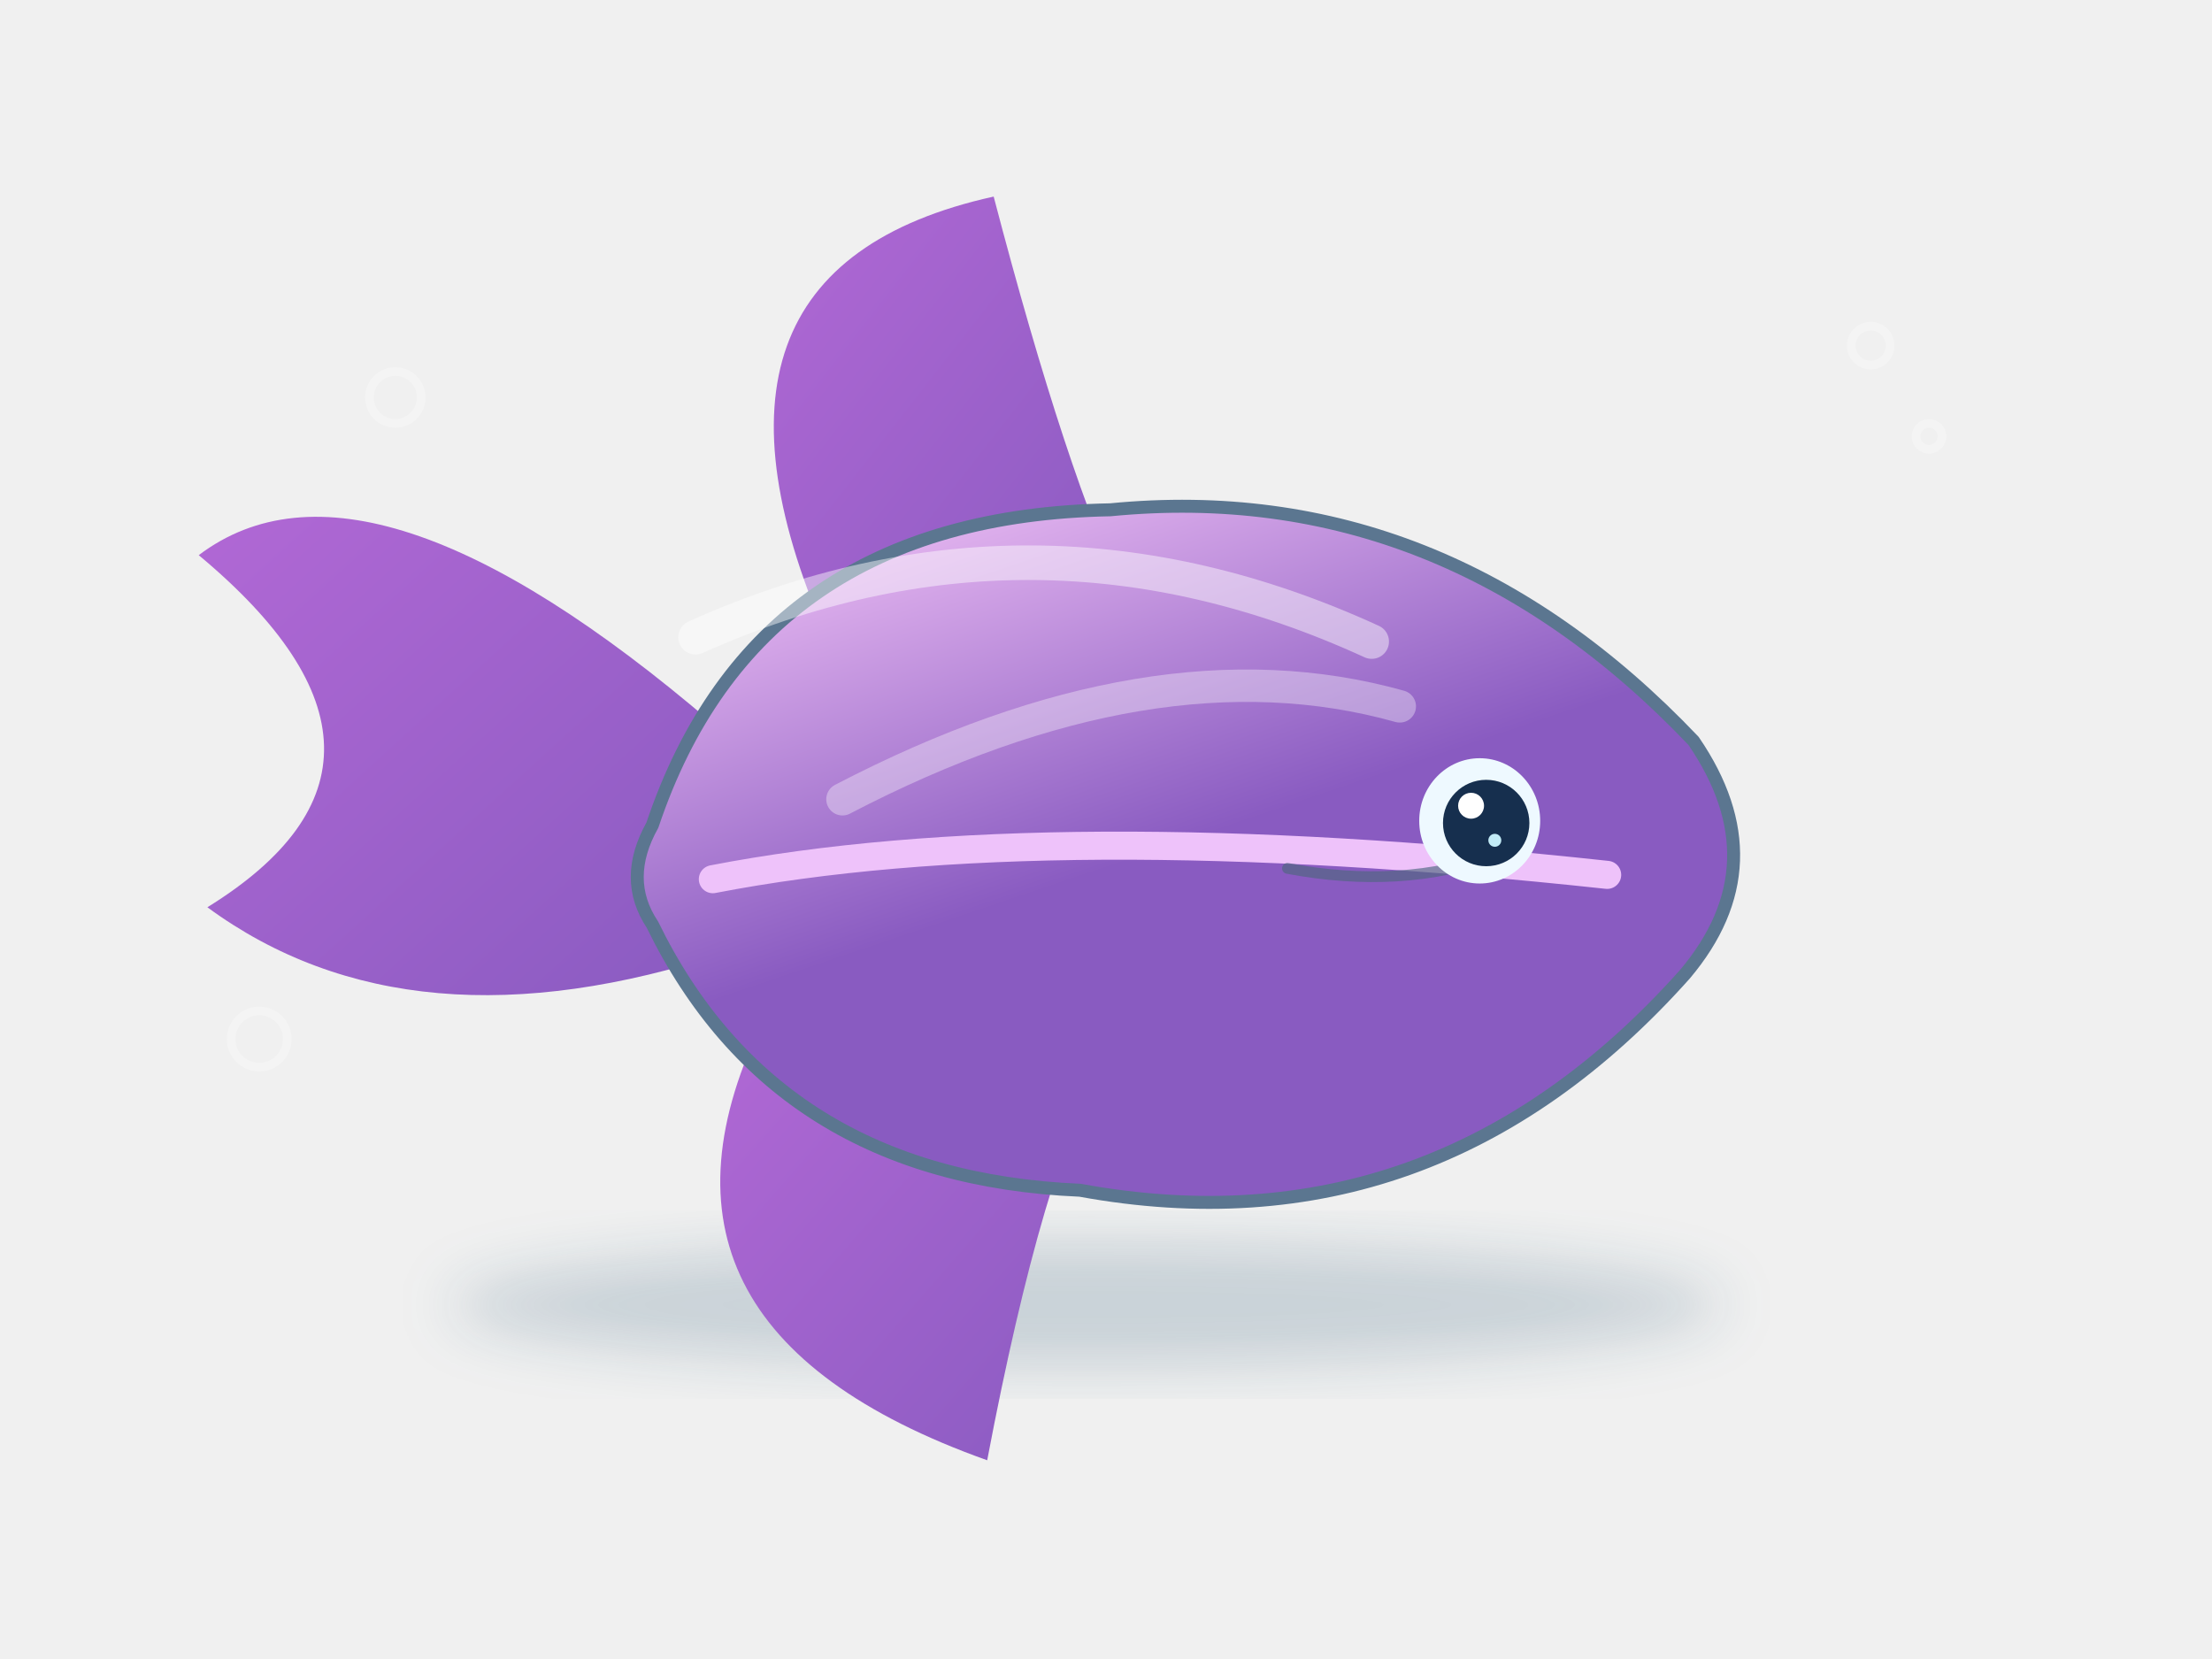
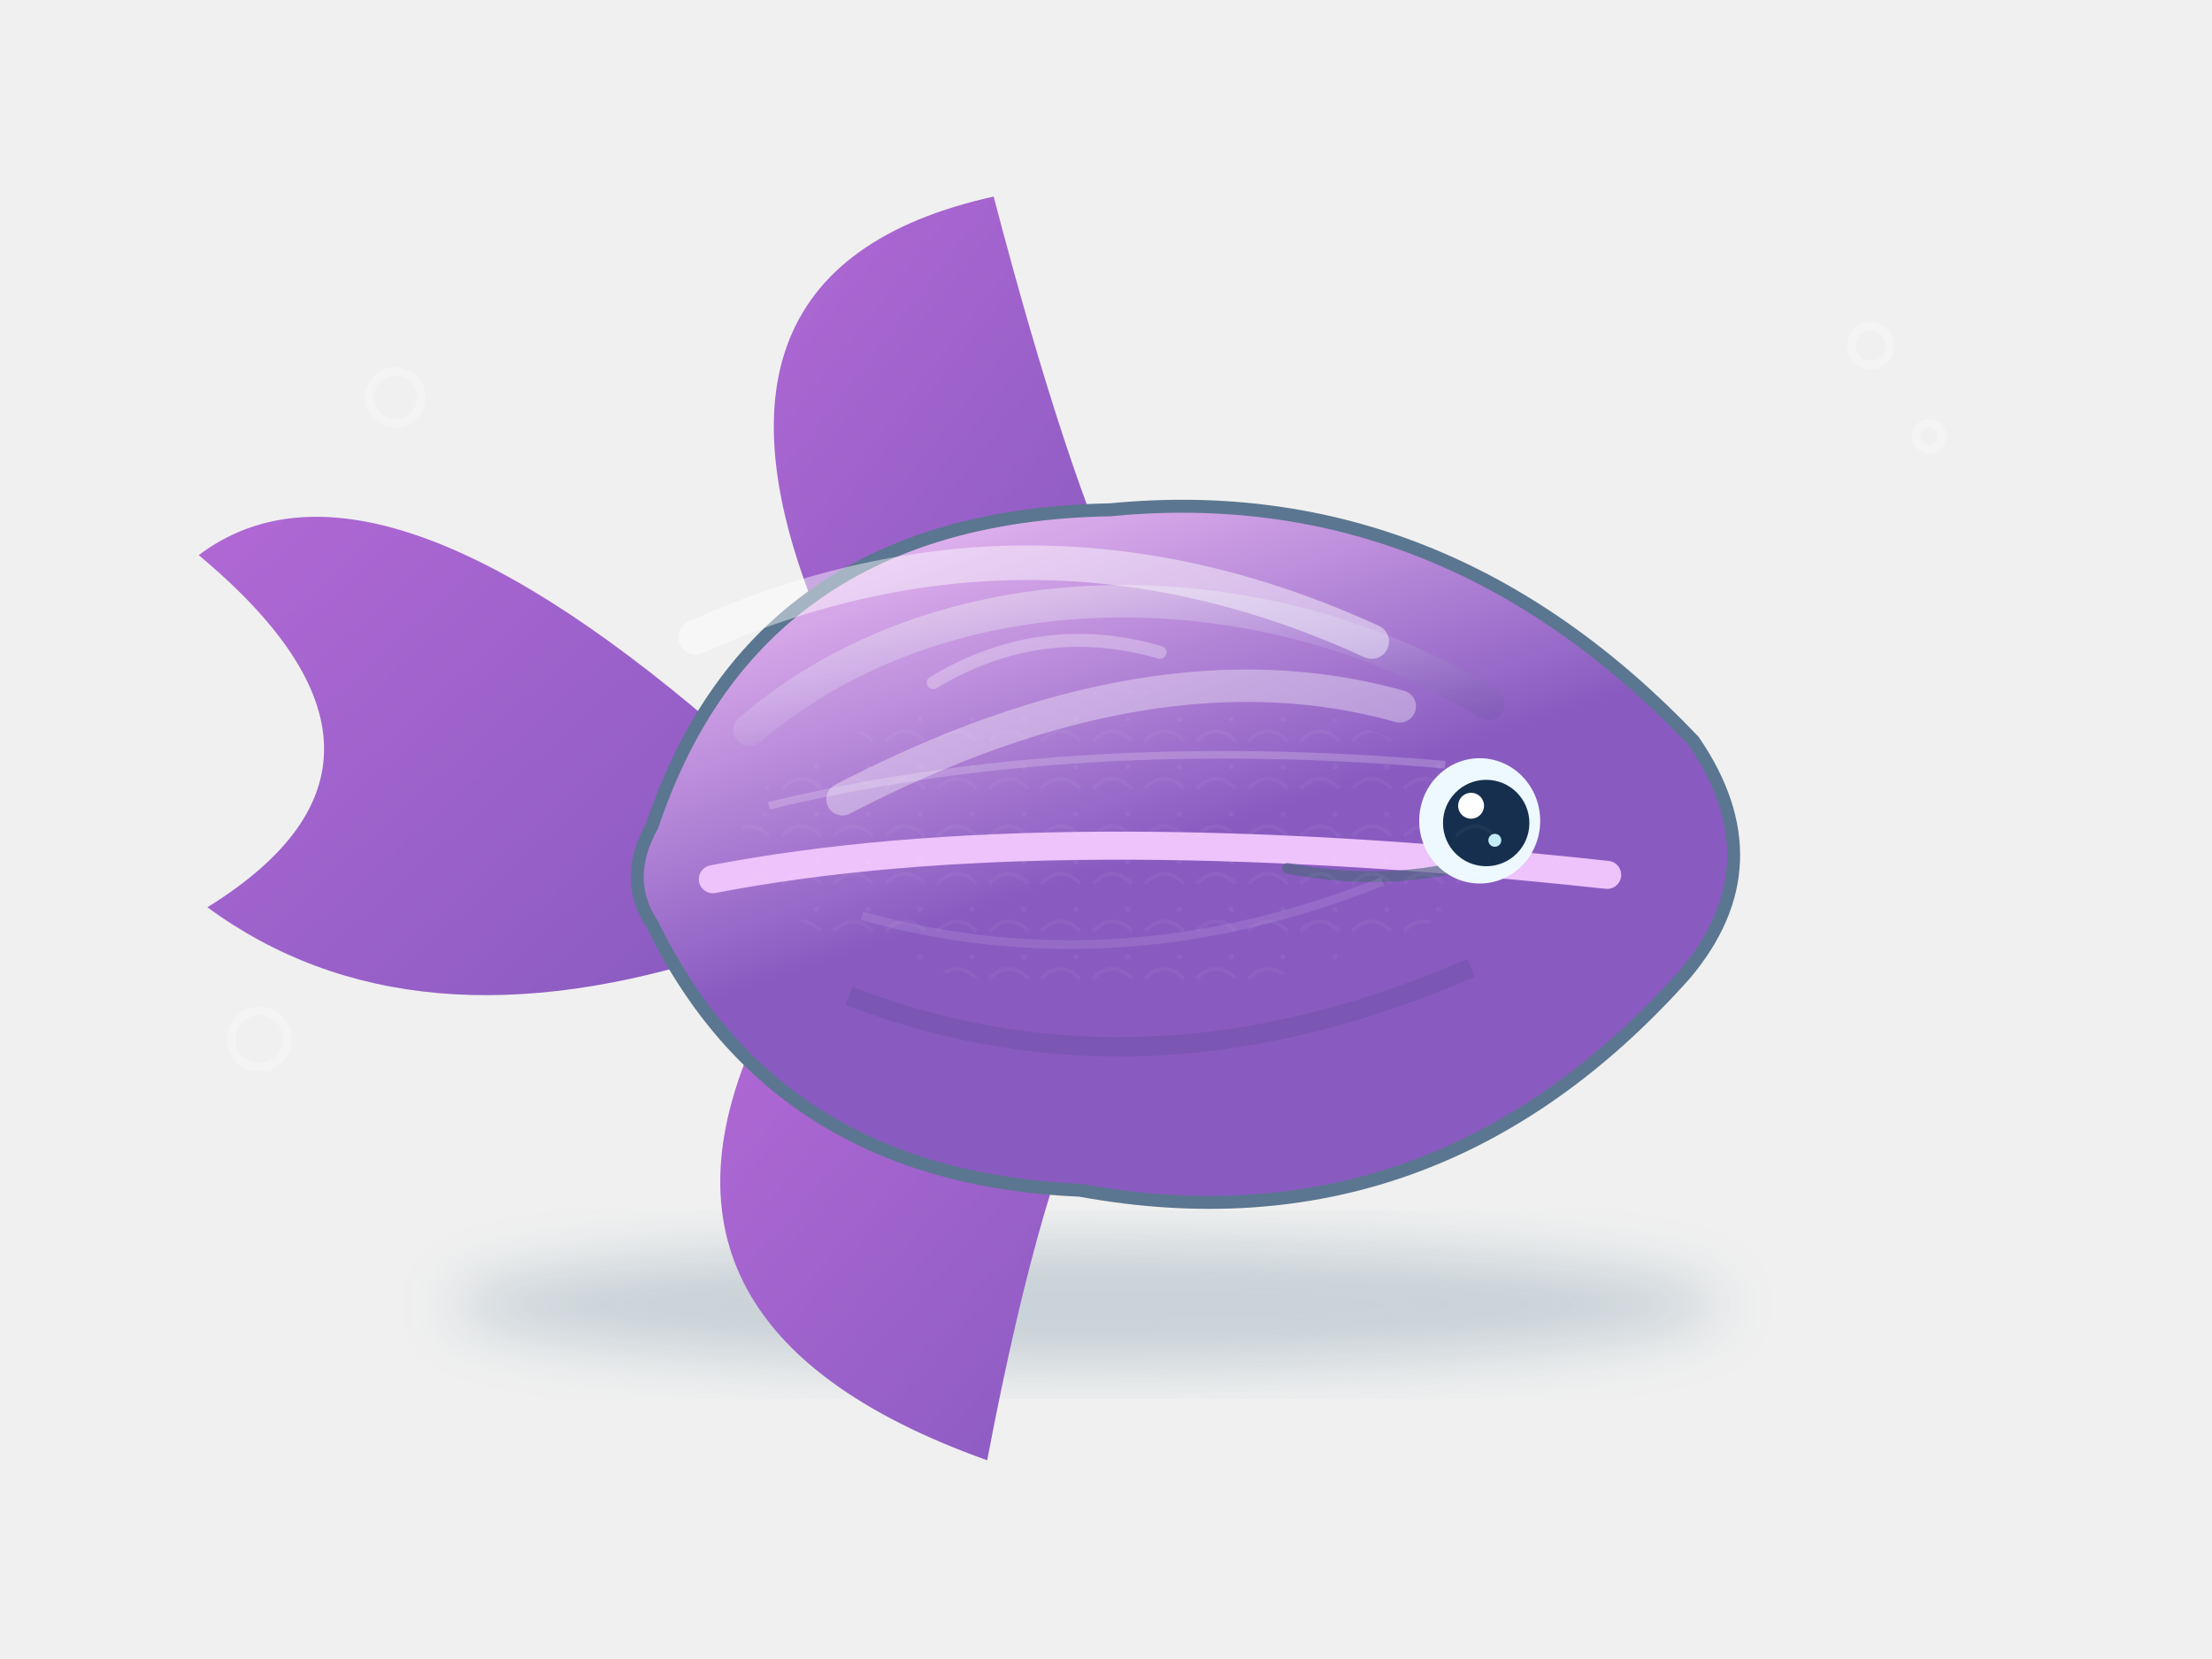
<svg xmlns="http://www.w3.org/2000/svg" width="1536" height="1152" viewBox="0 0 1024 768" role="img" aria-labelledby="title desc">
  <defs>
    <linearGradient id="body" x1=".25" y1="0" x2=".78" y2="1">
      <stop stop-color="#e7b8f1" />
      <stop offset=".48" stop-color="#895bc1" />
      <stop offset="1" stop-color="#895bc1" />
    </linearGradient>
    <linearGradient id="fin" x1="0" y1="0" x2="1" y2="1">
      <stop stop-color="#b168d5" />
      <stop offset="1" stop-color="#895bc1" />
    </linearGradient>
    <radialGradient id="shell">
      <stop stop-color="#ffefd7" />
      <stop offset=".65" stop-color="#d7ac8d" />
      <stop offset="1" stop-color="#a77869" />
    </radialGradient>
    <filter id="soft" x="-25%" y="-25%" width="150%" height="150%">
      <feGaussianBlur stdDeviation="13" />
    </filter>
  </defs>
  <g opacity=".18" filter="url(#soft)">
    <ellipse cx="503" cy="604" rx="295" ry="29" fill="#184969" />
  </g>
  <g>
    <path d="M330 335 Q170 198 92 257 Q206 352 96 420 Q190 489 336 441 Z" fill="url(#fin)" stroke="none" stroke-width="0" stroke-linejoin="round" stroke-linecap="round" />
    <path d="M385 300 Q306 125 460 91 Q494 221 522 279 Z" fill="url(#fin)" stroke="none" stroke-width="0" stroke-linejoin="round" stroke-linecap="round" />
    <path d="M354 471 Q283 614 457 676 Q483 539 512 489 Z" fill="url(#fin)" stroke="none" stroke-width="0" stroke-linejoin="round" stroke-linecap="round" />
    <path d="M302 382 Q350 239 514 236 Q668 221 784 343 Q823 400 780 451 Q664 581 500 551 Q359 545 302 428 Q288 407 302 382 Z" fill="url(#body)" stroke="#5b7690" stroke-width="6" stroke-linejoin="round" stroke-linecap="round" />
    <path d="M330 407 Q485 377 744 405" fill="none" stroke="#eec2fa" stroke-width="13" stroke-linejoin="round" stroke-linecap="round" />
    <path d="M390 370 Q534 295 648 327" fill="none" stroke="#ffffff" stroke-width="15" stroke-linejoin="round" stroke-linecap="round" opacity=".35" />
    <path d="M322 295 Q478 225 635 297" fill="none" stroke="#ffffff" stroke-width="16" stroke-linejoin="round" stroke-linecap="round" opacity=".45" />
    <path d="M596 402 Q649 412 693 396" fill="none" stroke="#4f6680" stroke-width="5" stroke-linejoin="round" stroke-linecap="round" opacity=".65" />
    <ellipse cx="685" cy="380" rx="28" ry="29" fill="#eef9ff" />
    <ellipse cx="688" cy="381" rx="20" ry="20" fill="#162f4e" />
    <ellipse cx="681" cy="373" rx="6" ry="6" fill="#ffffff" />
    <ellipse cx="692" cy="389" rx="3" ry="3" fill="#c2ebf6" />
  </g>
  <g opacity=".4">
    <circle cx="183" cy="184" r="12" fill="none" stroke="#ffffff" stroke-opacity=".68" stroke-width="4" />
    <circle cx="866" cy="160" r="9" fill="none" stroke="#ffffff" stroke-opacity=".68" stroke-width="4" />
    <circle cx="893" cy="202" r="6" fill="none" stroke="#ffffff" stroke-opacity=".68" stroke-width="4" />
    <circle cx="120" cy="481" r="13" fill="none" stroke="#ffffff" stroke-opacity=".68" stroke-width="4" />
  </g>
+   <defs id="v32-materials">
+     <linearGradient id="v32-rim" x1="0" y1="0" x2=".85" y2="1">
+       <stop stop-color="#fffaf0" stop-opacity=".7" />
+       <stop offset=".58" stop-color="#e5faff" stop-opacity=".20" />
+       <stop offset="1" stop-color="#23465b" stop-opacity=".13" />
+     </linearGradient>
+     <linearGradient id="v32-fin" x1="0" y1="0" x2="1" y2="1">
+       <stop stop-color="#fff" stop-opacity=".52" />
+       <stop offset=".47" stop-color="#fff" stop-opacity=".06" />
+       <stop offset="1" stop-color="#102a48" stop-opacity=".21" />
+     </linearGradient>
+     <radialGradient id="v32-pearl" cx=".36" cy=".25" r=".75">
+       <stop stop-color="#fff" stop-opacity=".6" />
+       <stop offset=".40" stop-color="#fff" stop-opacity=".14" />
+       <stop offset="1" stop-color="#031d32" stop-opacity=".14" />
+     </radialGradient>
+     <pattern id="v32-micro" width="24" height="22" patternUnits="userSpaceOnUse">
+       <path d="M2 13 Q11 4 20 13" stroke="#fff" stroke-opacity=".13" stroke-width="1.7" fill="none" />
+       <circle cx="18" cy="3" r="1.2" fill="#fff" opacity=".16" />
+     </pattern>
+   </defs>
+   <g id="v32-polish" pointer-events="none">
+     <path d="M347 338 C440 258 589 263 689 326" fill="none" stroke="url(#v32-rim)" stroke-width="15" stroke-linecap="round" opacity=".65" />
+     <path d="M393 461 Q530 514 681 448" fill="none" stroke="#16354d" stroke-width="9" opacity=".12" />
+     <path d="M356 373 Q496 339 669 354" fill="none" stroke="#fff" stroke-width="3.5" opacity=".20" />
+     <path d="M399 424 Q518 457 640 408" fill="none" stroke="#fff" stroke-width="4" opacity=".10" />
+     <ellipse cx="517" cy="389" rx="174" ry="69" fill="url(#v32-micro)" opacity=".30" />
+     <path d="M432 316 Q482 286 537 302" fill="none" stroke="#fff" stroke-opacity=".29" stroke-width="6" stroke-linecap="round" />
+   </g>
</svg>
